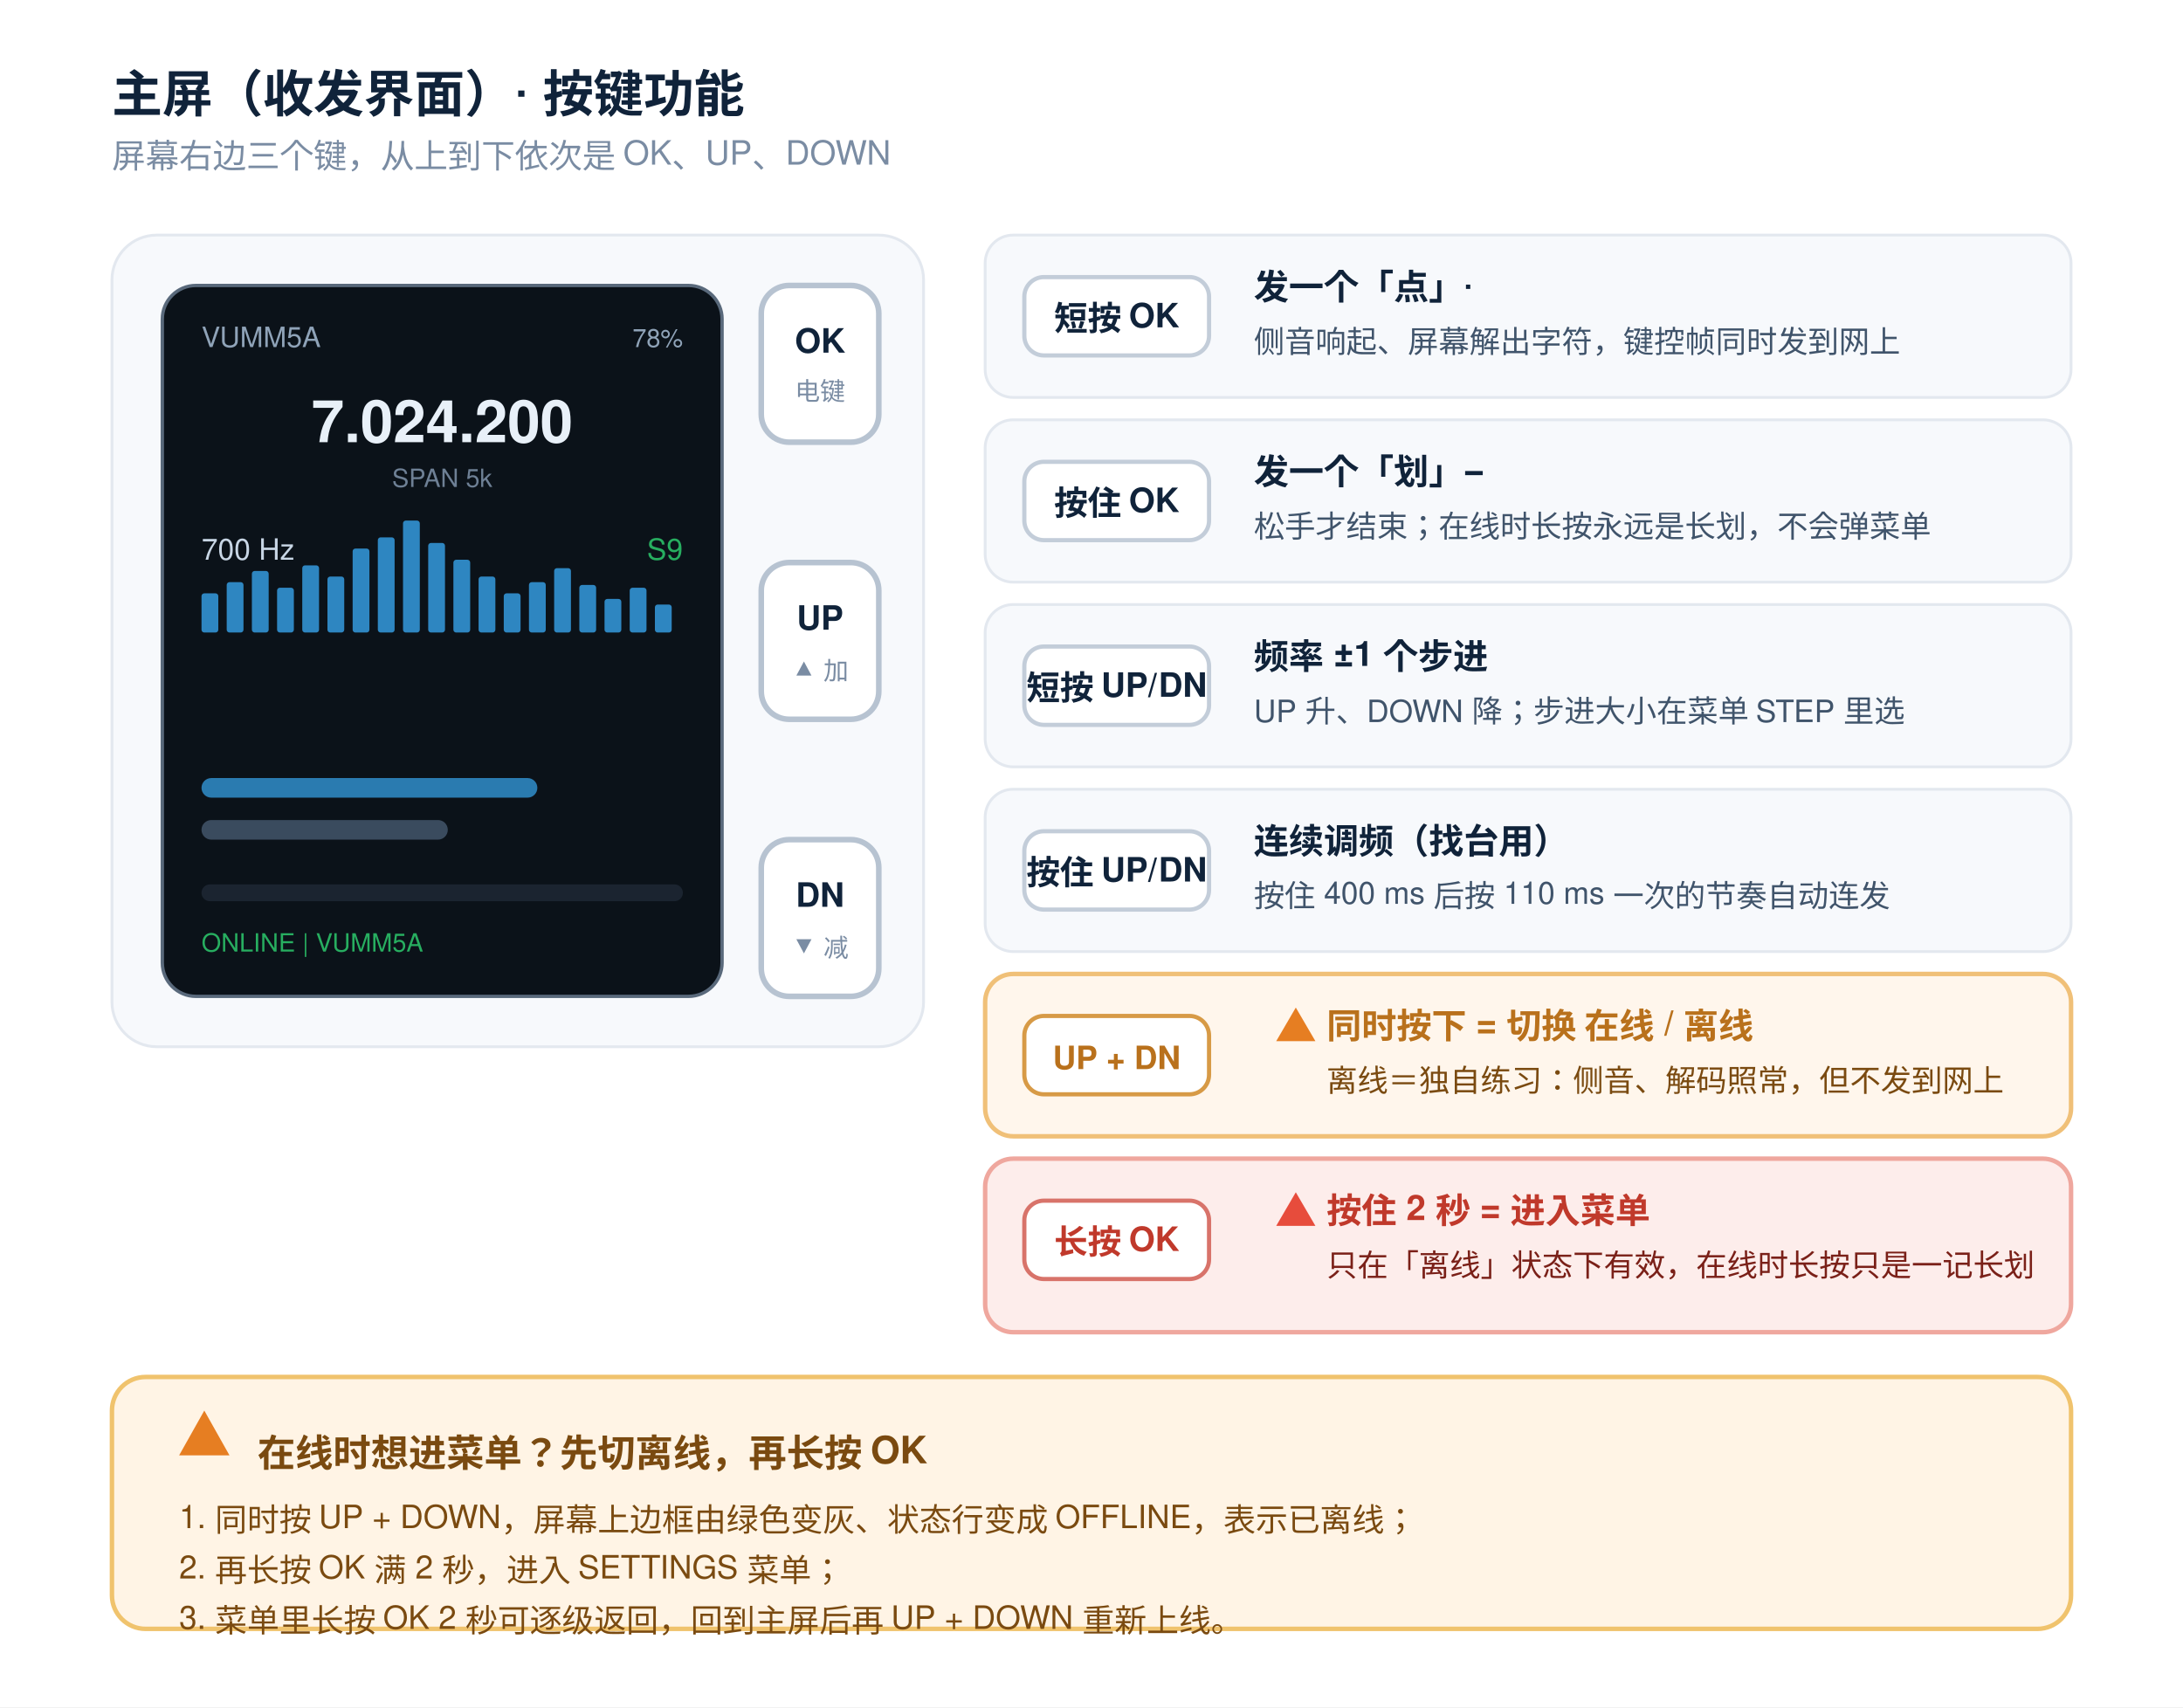
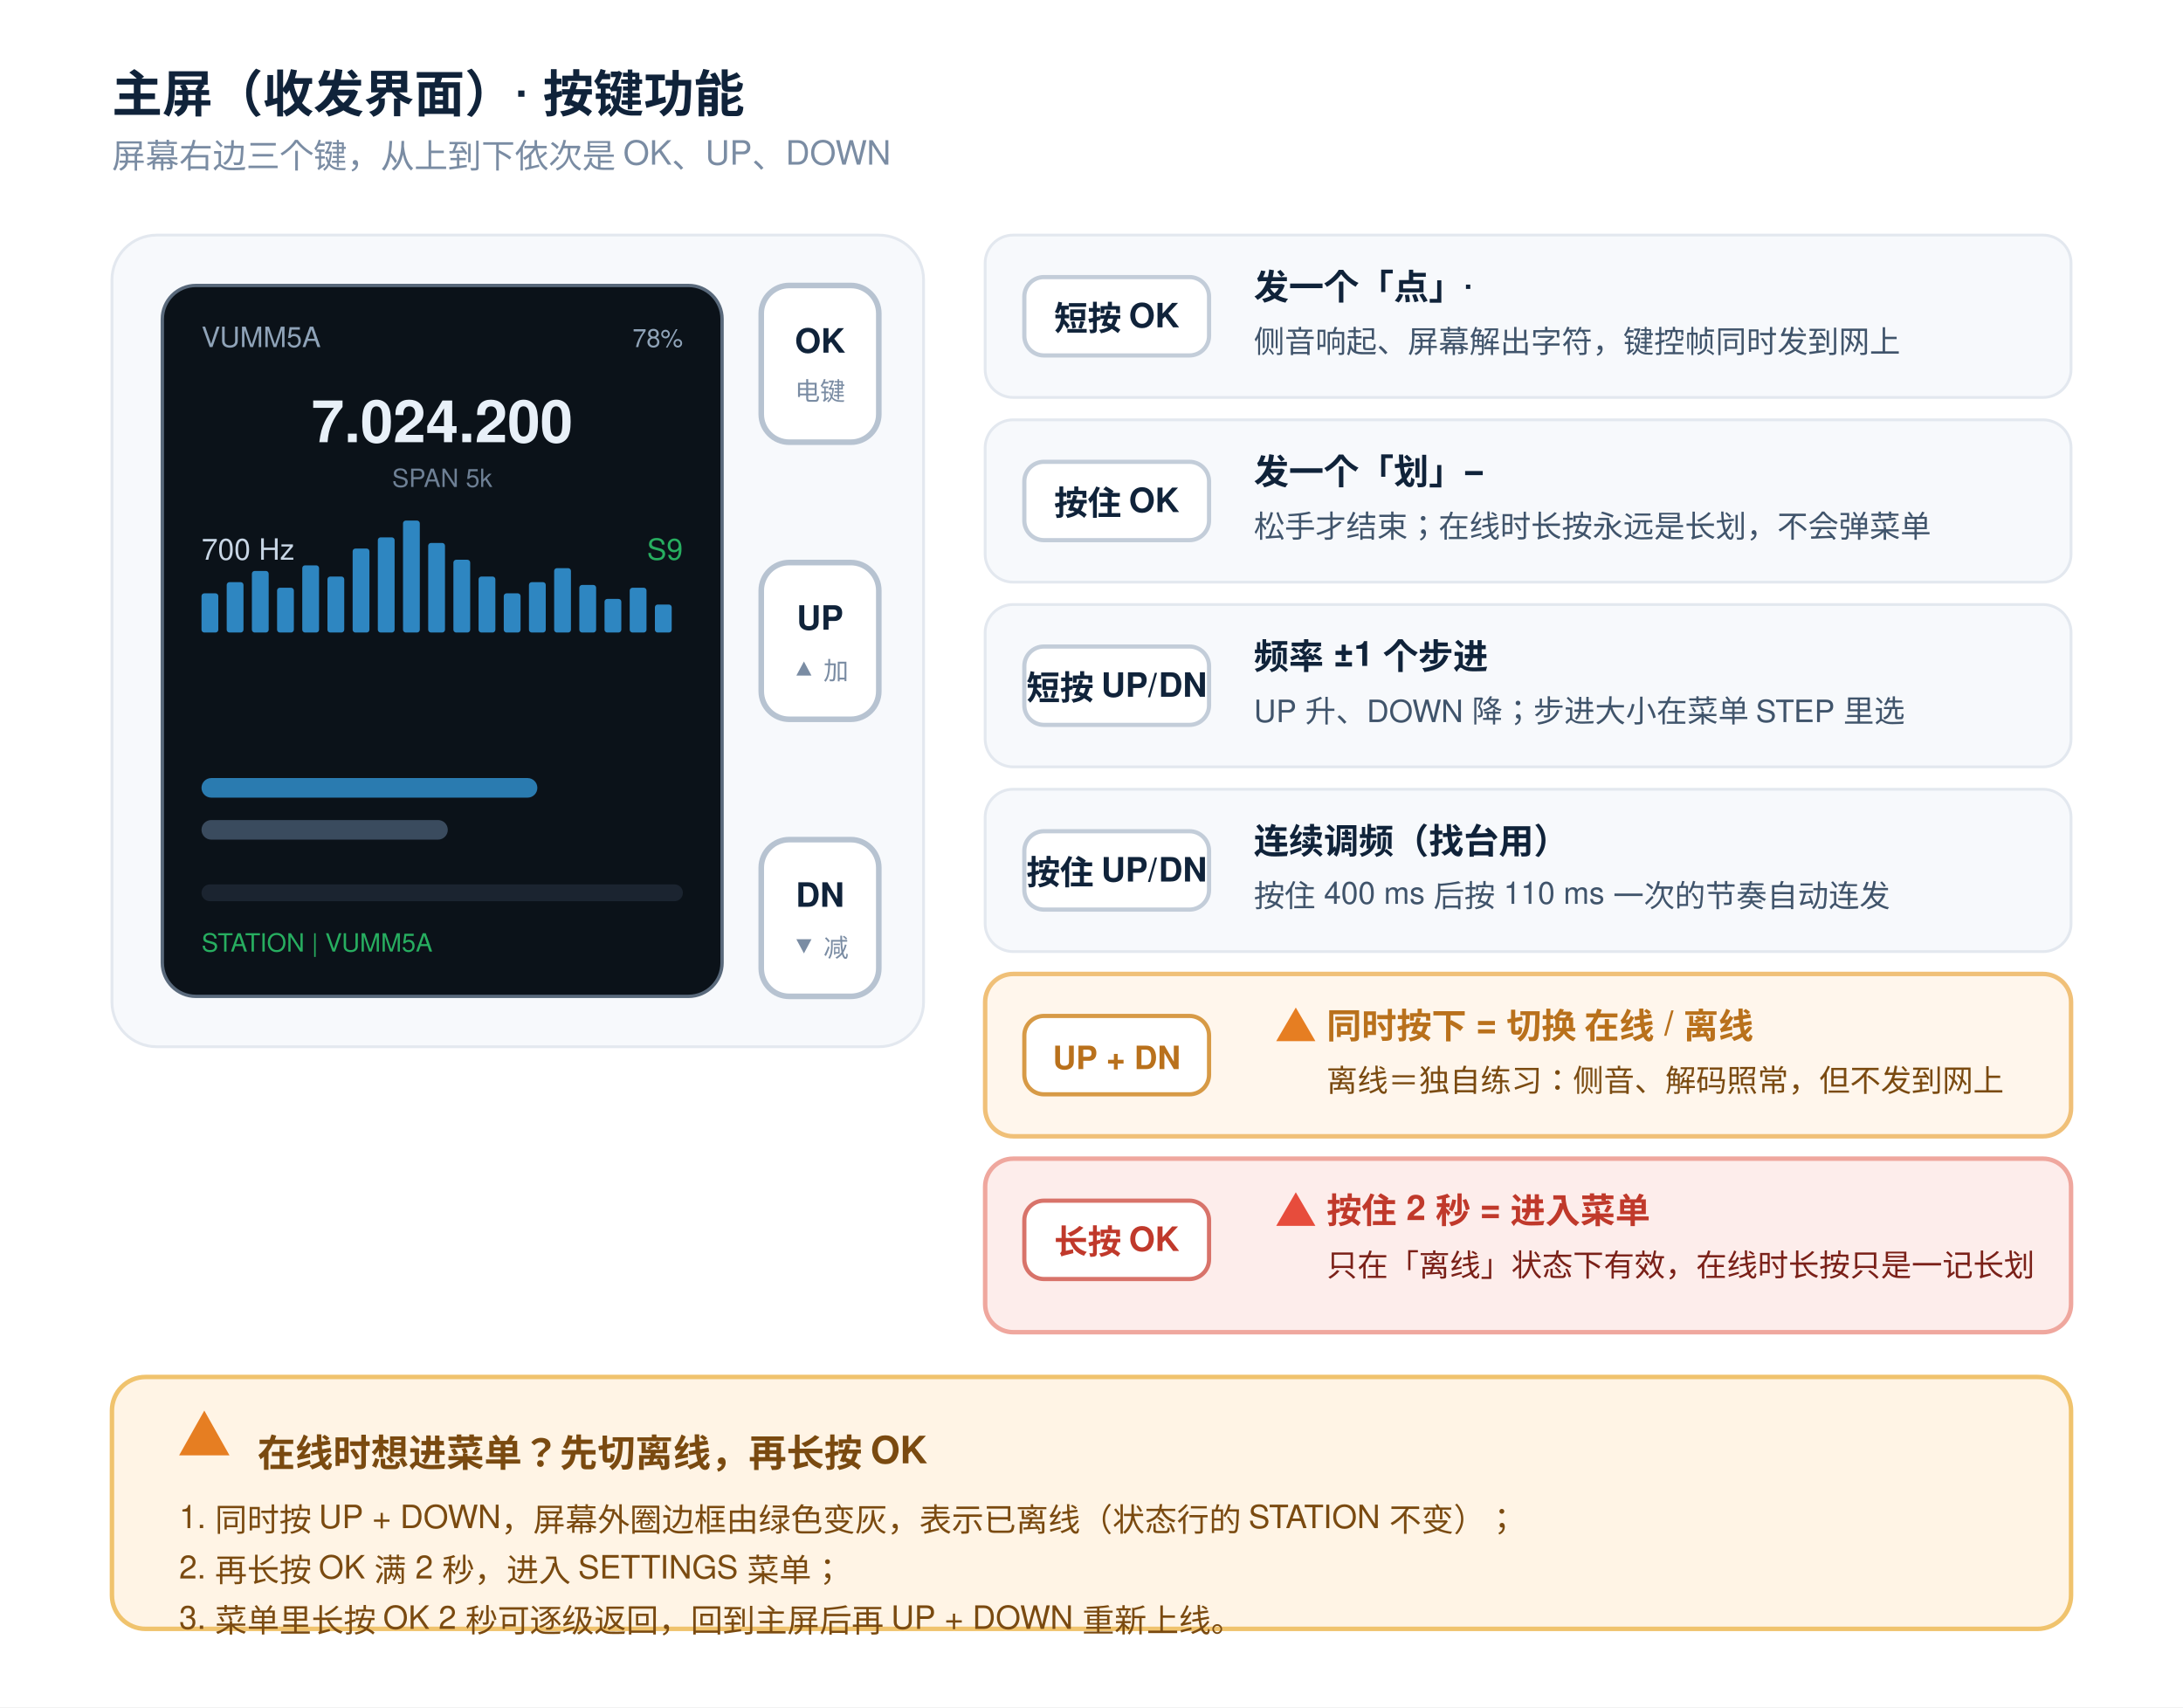
<svg xmlns="http://www.w3.org/2000/svg" viewBox="0 0 780 610" width="780" height="610" role="img" aria-label="主屏收发界面的按键功能说明">
  <rect x="0" y="0" width="780" height="610" fill="#FFFFFF" />
  <g font-family="'PingFang SC','Microsoft YaHei','Helvetica Neue',Helvetica,Arial,sans-serif">
    <text x="40" y="40" font-size="18" font-weight="700" fill="#10233A">主屏（收发界面）· 按键功能</text>
    <text x="40" y="60" font-size="12" fill="#7A8CA3">屏幕右边三个键，从上到下依次是 OK、UP、DOWN</text>
    <rect x="40" y="84" width="290" height="290" rx="16" fill="#F7F9FC" stroke="#E3E8EF" />
    <rect x="58" y="102" width="200" height="254" rx="12" fill="#0B1219" stroke="#59697B" stroke-width="1.2" />
    <text x="72" y="124" font-size="10" fill="#8FA3B8">VUMM5A</text>
    <text x="244" y="124" font-size="9" fill="#8FA3B8" text-anchor="end">78%</text>
    <text x="158" y="158" font-size="21" font-weight="600" fill="#E8F0F8" text-anchor="middle">7.024.200</text>
    <text x="158" y="174" font-size="9" fill="#6E8095" text-anchor="middle">SPAN 5k</text>
    <text x="72" y="200" font-size="10.5" fill="#C8D6E5">700 Hz</text>
    <text x="244" y="200" font-size="10.5" fill="#27AE60" text-anchor="end">S9</text>
    <g fill="#2E86C1">
      <rect x="72" y="212" width="6" height="14" rx="1" />
      <rect x="81" y="208" width="6" height="18" rx="1" />
      <rect x="90" y="204" width="6" height="22" rx="1" />
      <rect x="99" y="210" width="6" height="16" rx="1" />
      <rect x="108" y="202" width="6" height="24" rx="1" />
      <rect x="117" y="206" width="6" height="20" rx="1" />
      <rect x="126" y="196" width="6" height="30" rx="1" />
      <rect x="135" y="192" width="6" height="34" rx="1" />
      <rect x="144" y="186" width="6" height="40" rx="1" />
      <rect x="153" y="194" width="6" height="32" rx="1" />
      <rect x="162" y="200" width="6" height="26" rx="1" />
      <rect x="171" y="206" width="6" height="20" rx="1" />
      <rect x="180" y="212" width="6" height="14" rx="1" />
      <rect x="189" y="208" width="6" height="18" rx="1" />
      <rect x="198" y="203" width="6" height="23" rx="1" />
      <rect x="207" y="209" width="6" height="17" rx="1" />
      <rect x="216" y="214" width="6" height="12" rx="1" />
      <rect x="225" y="210" width="6" height="16" rx="1" />
      <rect x="234" y="216" width="6" height="10" rx="1" />
    </g>
    <rect x="72" y="278" width="120" height="7" rx="3.5" fill="#2E86C1" opacity="0.9" />
    <rect x="72" y="293" width="88" height="7" rx="3.5" fill="#3A4B5E" />
    <rect x="72" y="316" width="172" height="6" rx="3" fill="#1B2430" />
-     <text x="72" y="340" font-size="9" fill="#27AE60">ONLINE | VUMM5A</text>
+     <text x="72" y="340" font-size="9" fill="#27AE60">STATION | VUMM5A</text>
    <rect x="272" y="102" width="42" height="56" rx="10" fill="#FFFFFF" stroke="#B7C3D1" stroke-width="2" />
    <text x="293" y="126" font-size="12" font-weight="700" fill="#10233A" text-anchor="middle">OK</text>
    <text x="293" y="143" font-size="9" fill="#7A8CA3" text-anchor="middle">电键</text>
    <rect x="272" y="201" width="42" height="56" rx="10" fill="#FFFFFF" stroke="#B7C3D1" stroke-width="2" />
    <text x="293" y="225" font-size="12" font-weight="700" fill="#10233A" text-anchor="middle">UP</text>
    <text x="293" y="242" font-size="9" fill="#7A8CA3" text-anchor="middle">▲ 加</text>
    <rect x="272" y="300" width="42" height="56" rx="10" fill="#FFFFFF" stroke="#B7C3D1" stroke-width="2" />
    <text x="293" y="324" font-size="12" font-weight="700" fill="#10233A" text-anchor="middle">DN</text>
    <text x="293" y="341" font-size="9" fill="#7A8CA3" text-anchor="middle">▼ 减</text>
    <rect x="352" y="84" width="388" height="58" rx="10" fill="#F7F9FC" stroke="#E3E8EF" />
    <rect x="366" y="99" width="66" height="28" rx="7" fill="#FFFFFF" stroke="#C3CDD9" stroke-width="1.5" />
    <text x="399" y="118" font-size="12" font-weight="700" fill="#10233A" text-anchor="middle">短按 OK</text>
    <text x="448" y="107" font-size="12.5" font-weight="700" fill="#10233A">发一个「点」·</text>
    <text x="448" y="126" font-size="11" fill="#40546B">侧音响起、屏幕解出字符，键控帧同时发到网上</text>
    <rect x="352" y="150" width="388" height="58" rx="10" fill="#F7F9FC" stroke="#E3E8EF" />
    <rect x="366" y="165" width="66" height="28" rx="7" fill="#FFFFFF" stroke="#C3CDD9" stroke-width="1.5" />
    <text x="399" y="184" font-size="12" font-weight="700" fill="#10233A" text-anchor="middle">按住 OK</text>
    <text x="448" y="173" font-size="12.5" font-weight="700" fill="#10233A">发一个「划」−</text>
    <text x="448" y="192" font-size="11" fill="#40546B">松手才结束；在线时长按永远是长划，不会弹菜单</text>
    <rect x="352" y="216" width="388" height="58" rx="10" fill="#F7F9FC" stroke="#E3E8EF" />
    <rect x="366" y="231" width="66" height="28" rx="7" fill="#FFFFFF" stroke="#C3CDD9" stroke-width="1.5" />
    <text x="399" y="250" font-size="12" font-weight="700" fill="#10233A" text-anchor="middle">短按 UP/DN</text>
    <text x="448" y="239" font-size="12.5" font-weight="700" fill="#10233A">频率 ±1 个步进</text>
    <text x="448" y="258" font-size="11" fill="#40546B">UP 升、DOWN 降；步进大小在菜单 STEP 里选</text>
    <rect x="352" y="282" width="388" height="58" rx="10" fill="#F7F9FC" stroke="#E3E8EF" />
    <rect x="366" y="297" width="66" height="28" rx="7" fill="#FFFFFF" stroke="#C3CDD9" stroke-width="1.5" />
    <text x="399" y="316" font-size="12" font-weight="700" fill="#10233A" text-anchor="middle">按住 UP/DN</text>
    <text x="448" y="305" font-size="12.5" font-weight="700" fill="#10233A">连续调频（找台用）</text>
    <text x="448" y="324" font-size="11" fill="#40546B">按住 400 ms 后按 110 ms 一次的节奏自动连发</text>
    <rect x="352" y="348" width="388" height="58" rx="10" fill="#FFF6EC" stroke="#F0C078" stroke-width="1.6" />
    <rect x="366" y="363" width="66" height="28" rx="7" fill="#FFFFFF" stroke="#D79A46" stroke-width="1.5" />
    <text x="399" y="382" font-size="11.5" font-weight="700" fill="#B9711C" text-anchor="middle">UP + DN</text>
    <path d="M456 372 l7 -12 l7 12 Z" fill="#E67E22" />
    <text x="474" y="371" font-size="12.5" font-weight="700" fill="#B9711C">同时按下 = 切换 在线 / 离线</text>
    <text x="474" y="390" font-size="11" fill="#7A4A10">离线＝独自练习：侧音、解码照常，但不发到网上</text>
    <rect x="352" y="414" width="388" height="62" rx="10" fill="#FDEDEB" stroke="#EFA79E" stroke-width="1.6" />
    <rect x="366" y="429" width="66" height="28" rx="7" fill="#FFFFFF" stroke="#D8736A" stroke-width="1.5" />
    <text x="399" y="448" font-size="12" font-weight="700" fill="#C0392B" text-anchor="middle">长按 OK</text>
    <path d="M456 438 l7 -12 l7 12 Z" fill="#E74C3C" />
    <text x="474" y="437" font-size="12.5" font-weight="700" fill="#C0392B">按住 2 秒 = 进入菜单</text>
    <text x="474" y="456" font-size="11" fill="#7A2018">只在「离线」状态下有效，在线时长按只是一记长划</text>
    <rect x="40" y="492" width="700" height="90" rx="12" fill="#FFF4E5" stroke="#F0C36D" stroke-width="1.6" />
    <path d="M64 520 l9 -16 l9 16 Z" fill="#E67E22" />
    <text x="92" y="524" font-size="13.5" font-weight="700" fill="#7A4A10">在线时想进菜单？先切离线，再长按 OK</text>
-     <text x="64" y="546" font-size="11.5" fill="#7A4A10">1. 同时按 UP + DOWN，屏幕上边框由绿色变灰、状态行变成 OFFLINE，表示已离线；</text>
+     <text x="64" y="546" font-size="11.5" fill="#7A4A10">1. 同时按 UP + DOWN，屏幕外圈边框由绿色变灰，表示已离线（状态行的 STATION 不变）；</text>
    <text x="64" y="564" font-size="11.5" fill="#7A4A10">2. 再长按 OK 满 2 秒，进入 SETTINGS 菜单；</text>
    <text x="64" y="582" font-size="11.5" fill="#7A4A10">3. 菜单里长按 OK 2 秒可逐级返回，回到主屏后再 UP + DOWN 重新上线。</text>
  </g>
</svg>
